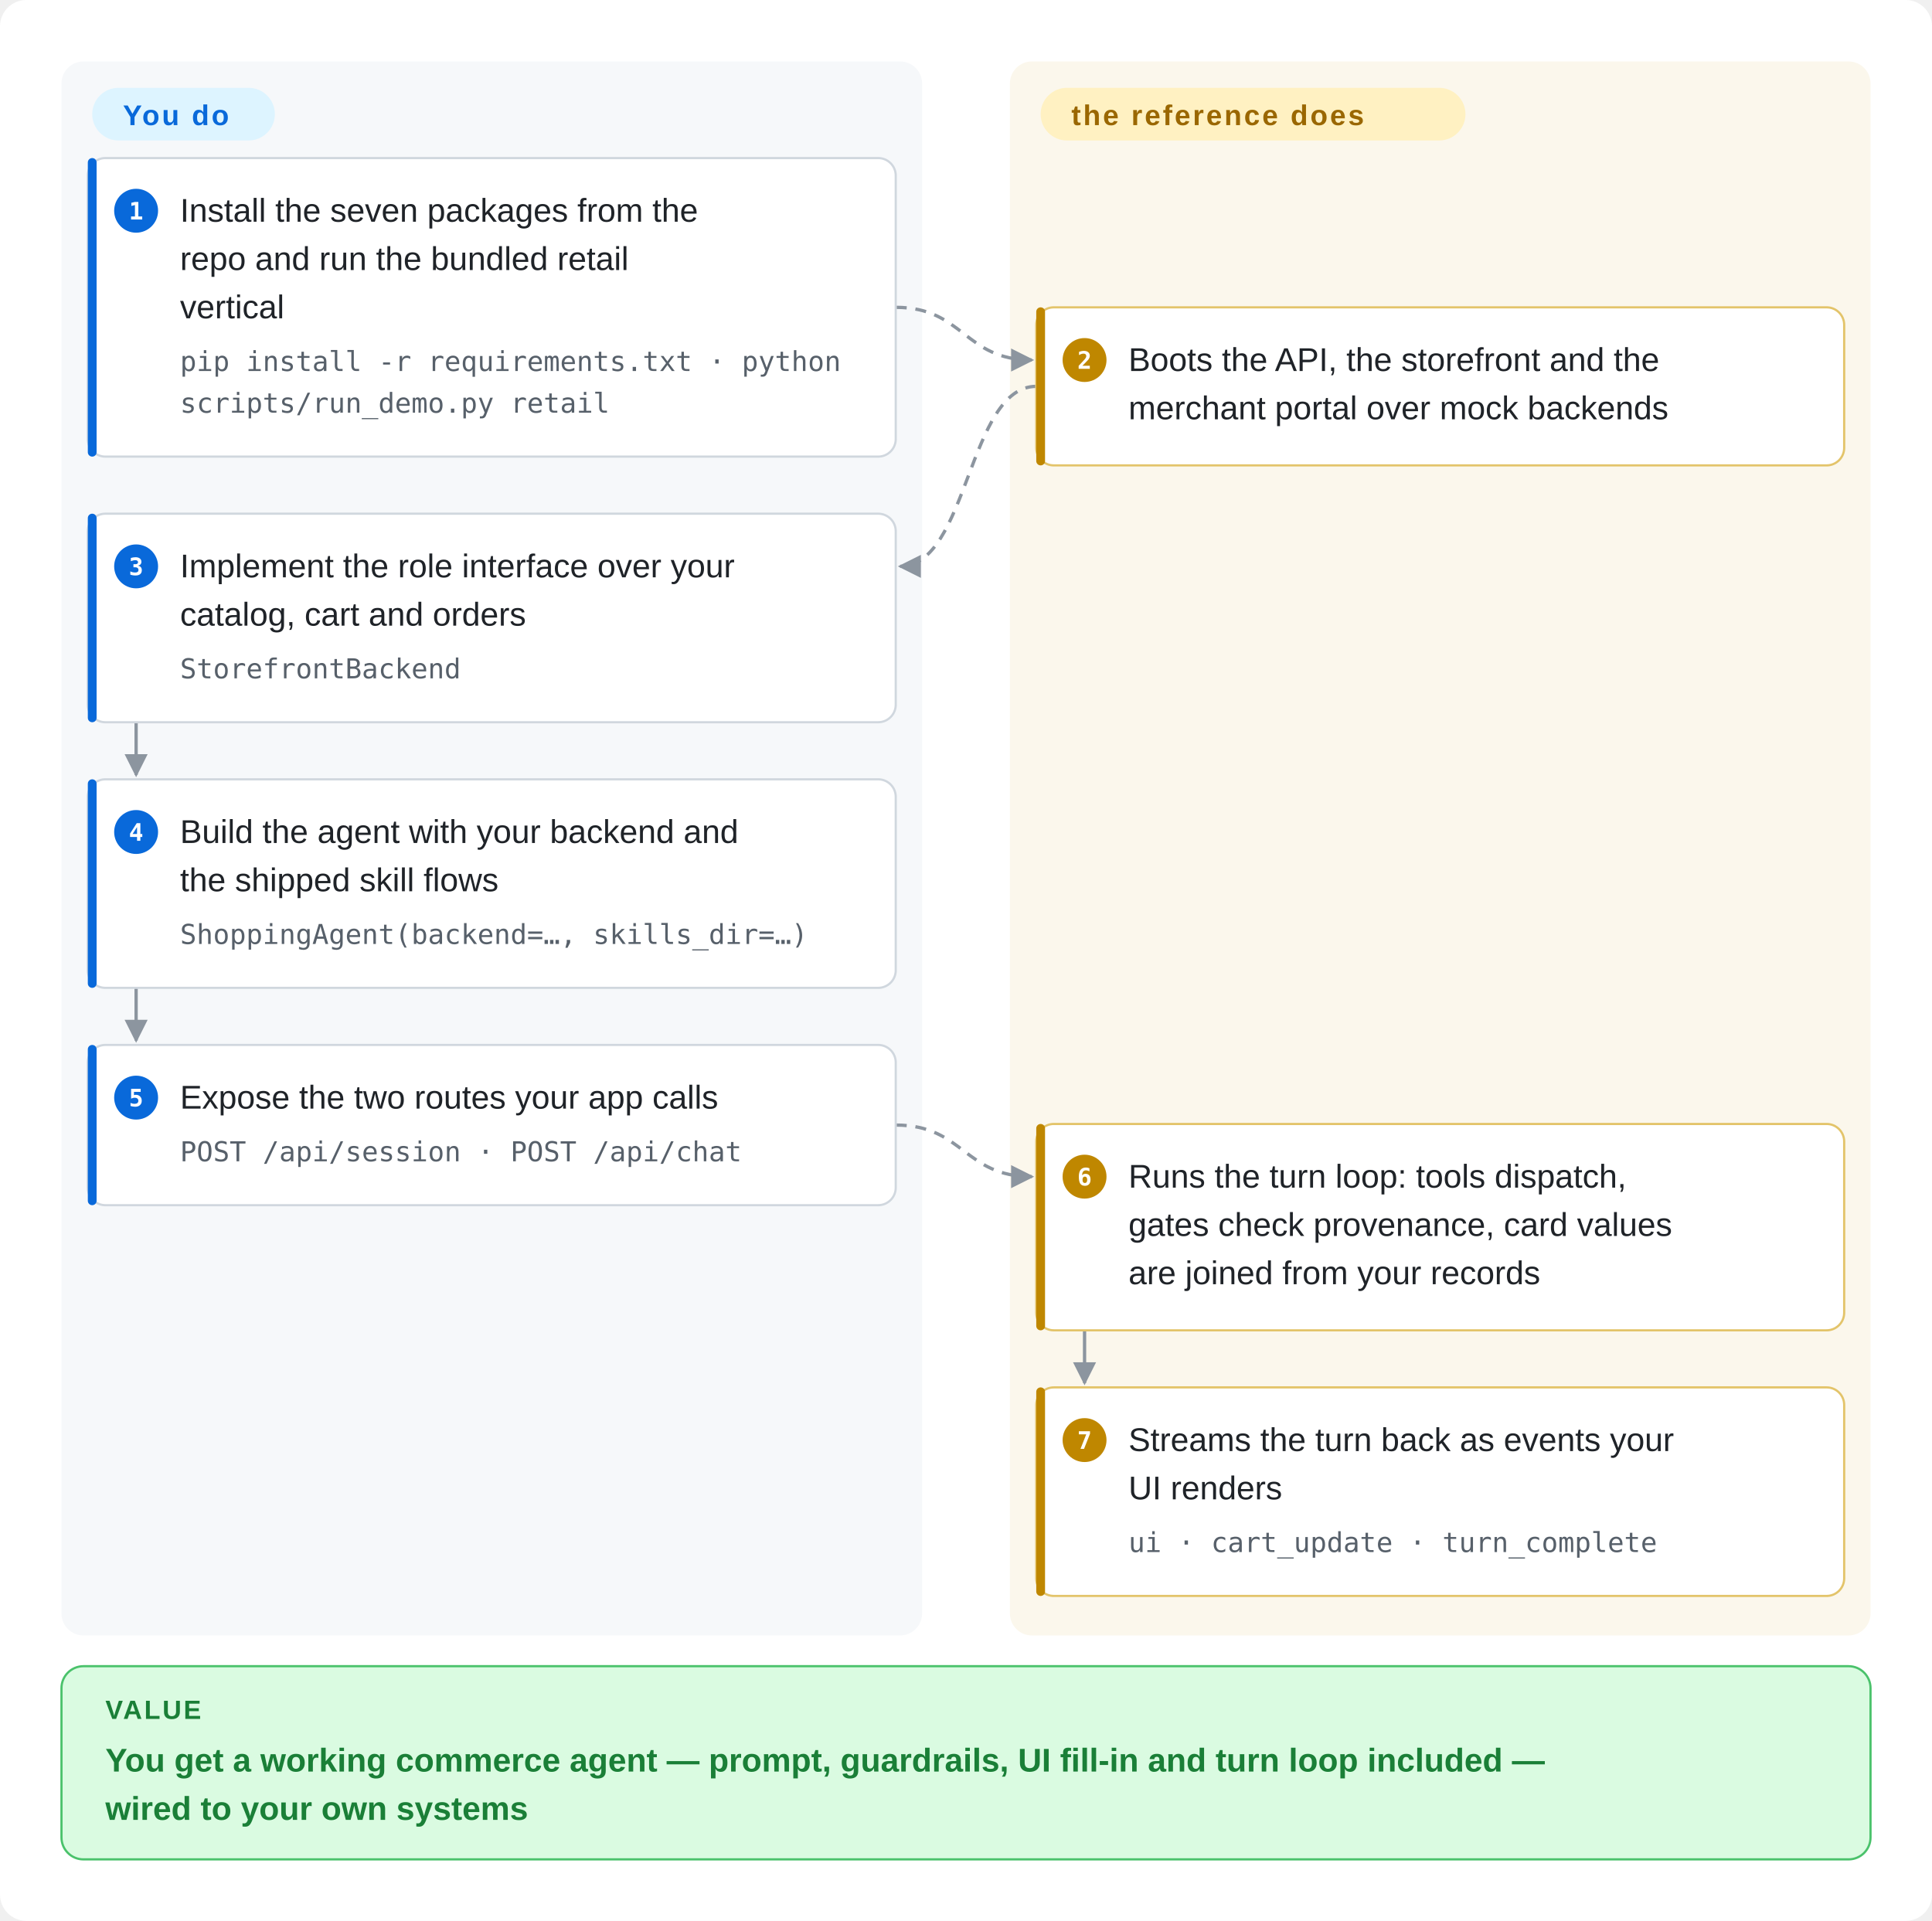
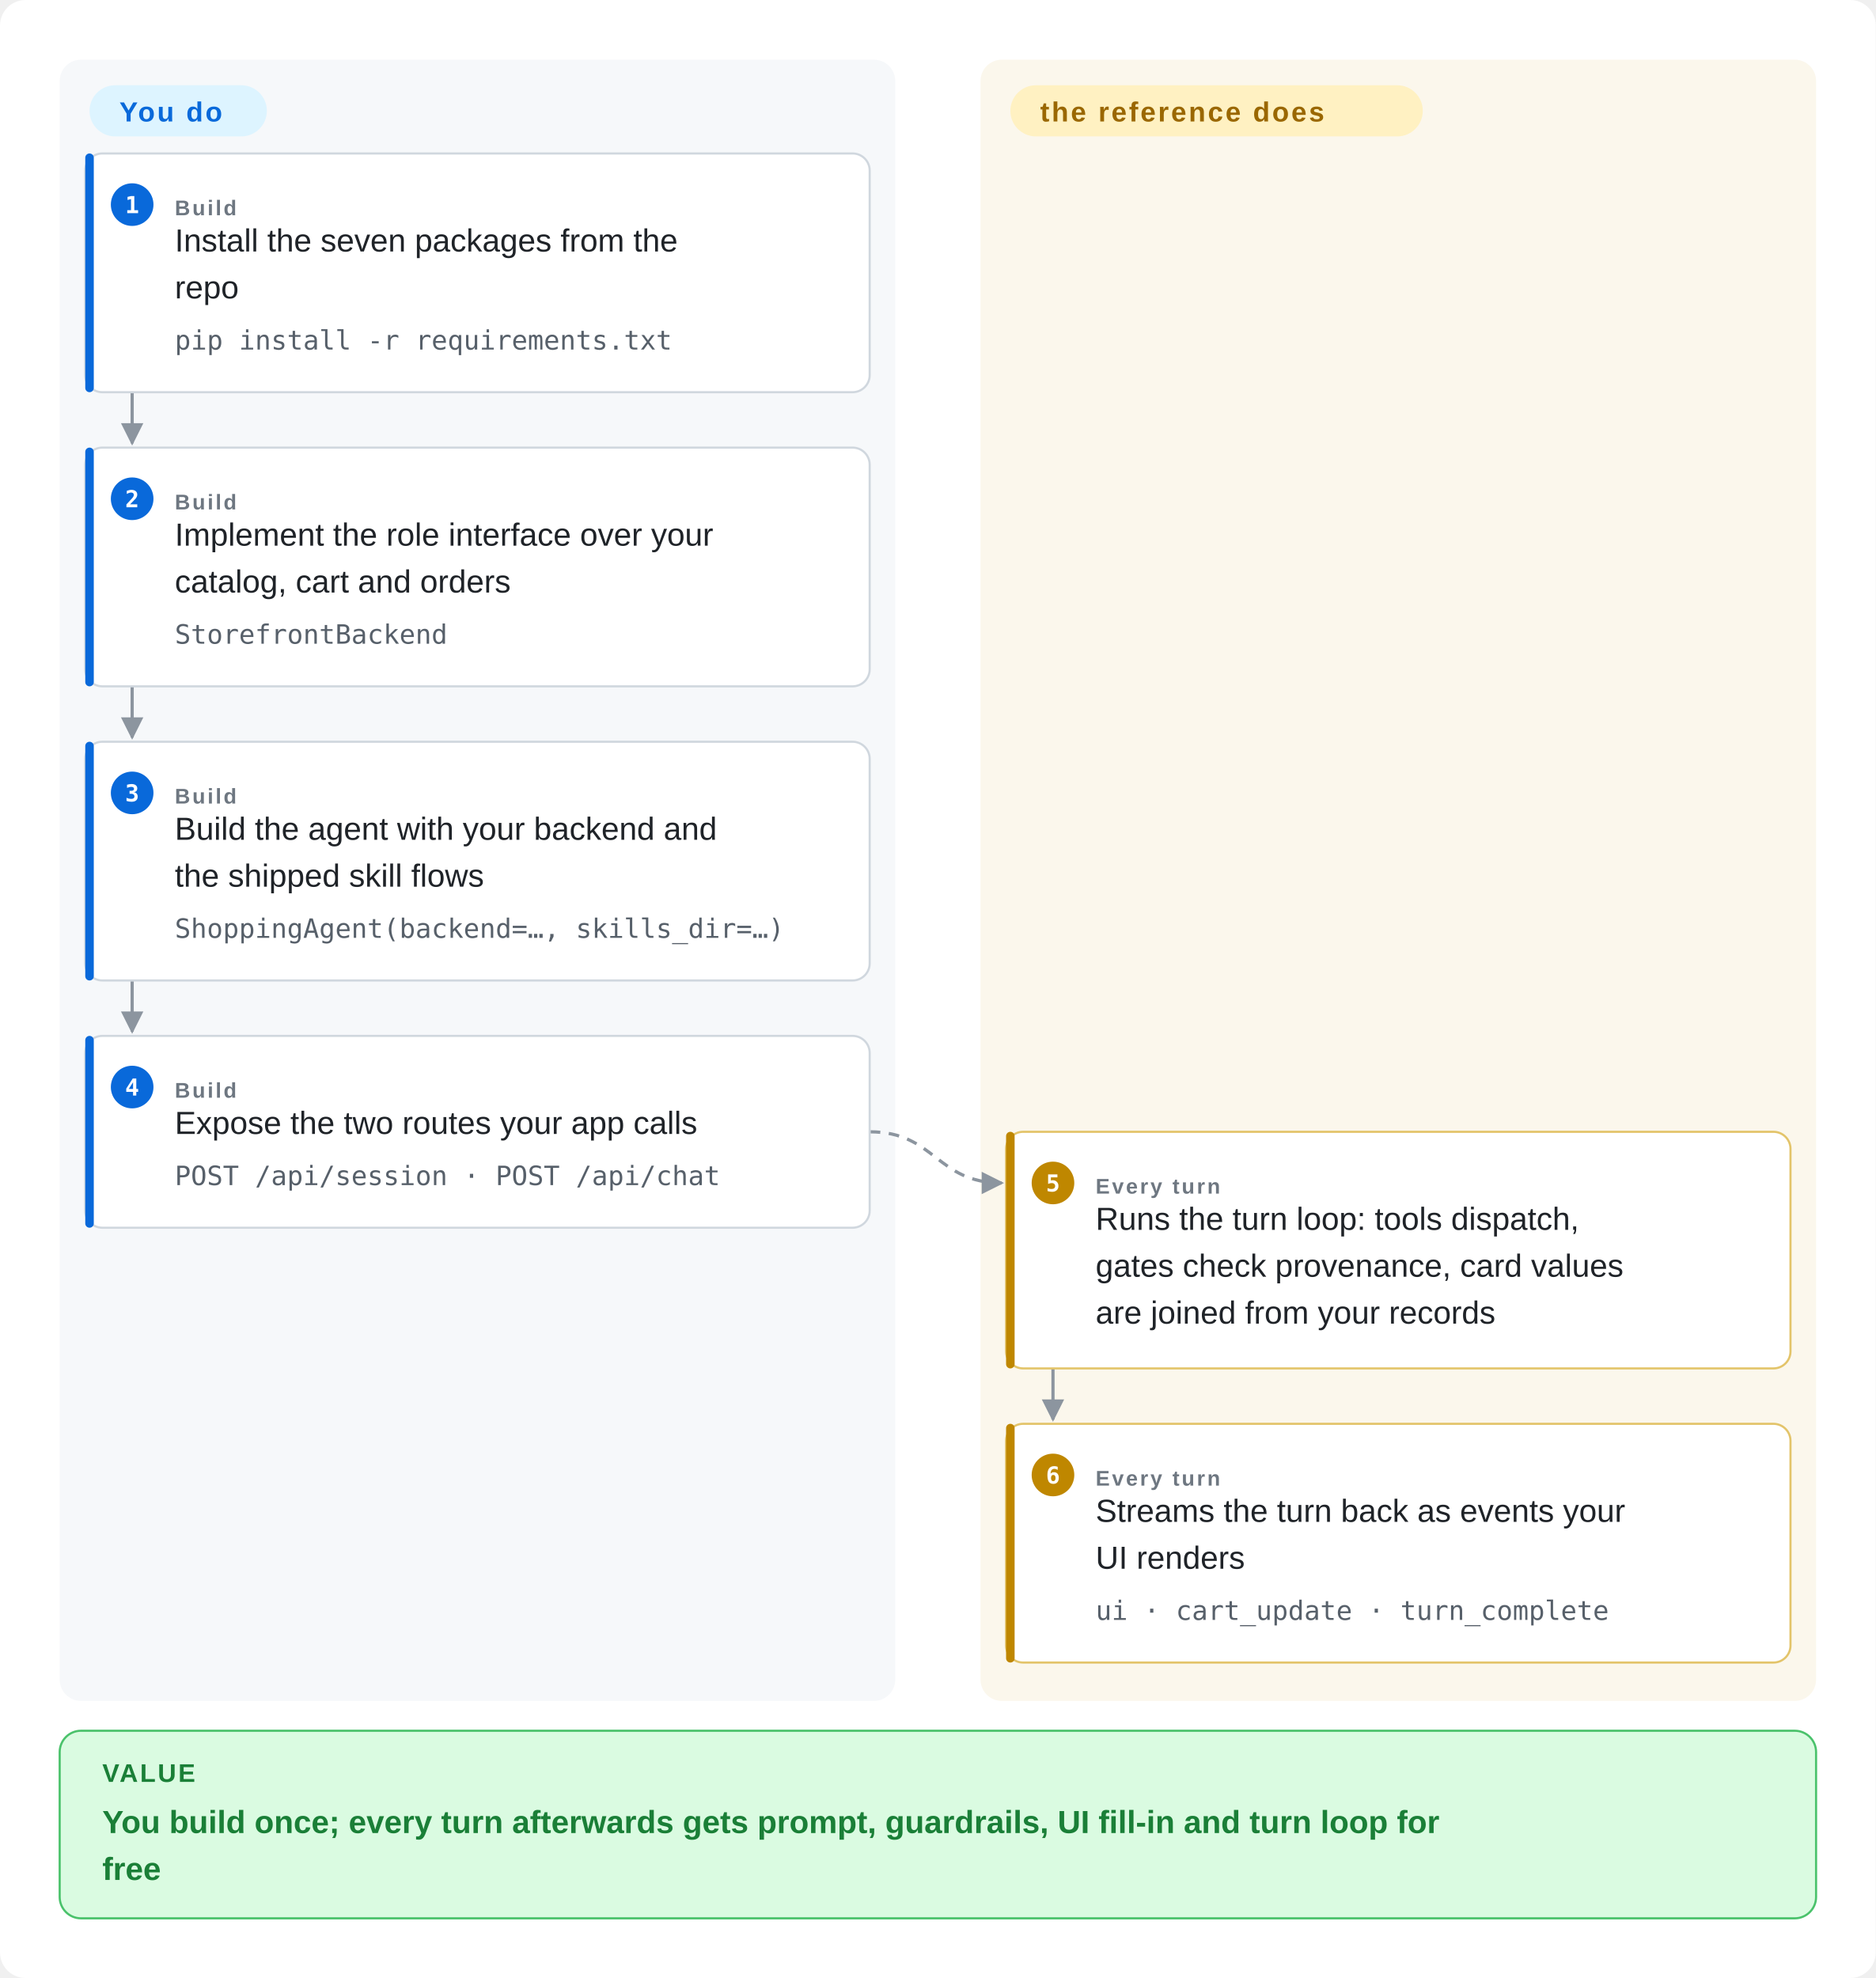
- <svg xmlns="http://www.w3.org/2000/svg" width="880" height="875" viewBox="0 0 880 875" role="img">
+ <svg xmlns="http://www.w3.org/2000/svg" width="880" height="928" viewBox="0 0 880 928" role="img">
  <style>
.bg{fill:#ffffff}.lane{fill:#f6f8fa}.laneT{fill:#fbf7ec}
.hdr{font:600 13px -apple-system,'Segoe UI','Helvetica Neue',Arial,sans-serif;letter-spacing:.08em}
.hY{fill:#0969da}.hT{fill:#9a6700}
.pillY{fill:#ddf4ff}.pillT{fill:#fff1c2}
.card{fill:#ffffff;stroke:#d0d7de;stroke-width:1}
.cardT{fill:#ffffff;stroke:#e3c46a;stroke-width:1}
.accY{fill:#0969da}.accT{fill:#bf8700}
.t{font:500 15px -apple-system,'Segoe UI','Helvetica Neue',Arial,sans-serif;fill:#1f2328}
.c{font:12.5px 'SF Mono',Menlo,Consolas,monospace;fill:#57606a}
.num{font:700 11px 'SF Mono',Menlo,Consolas,monospace;fill:#ffffff}
.edge{stroke:#8c959f;stroke-width:1.5;fill:none}
.hand{stroke:#8c959f;stroke-width:1.5;fill:none;stroke-dasharray:5 4}
.ah{fill:#8c959f}
.val{fill:#dafbe1;stroke:#4ac26b;stroke-width:1}
.valK{font:700 12px -apple-system,'Segoe UI','Helvetica Neue',Arial,sans-serif;fill:#1a7f37;letter-spacing:.08em}
.valT{font:600 15px -apple-system,'Segoe UI','Helvetica Neue',Arial,sans-serif;fill:#1a7f37}
@media (prefers-color-scheme: dark){
.bg{fill:#0d1117}.lane{fill:#161b22}.laneT{fill:#1c1a14}
.hY{fill:#58a6ff}.hT{fill:#d4a72c}.pillY{fill:#0c2d6b}.pillT{fill:#3b2e0a}
.card{fill:#0d1117;stroke:#30363d}.cardT{fill:#0d1117;stroke:#6e5a1f}
.accY{fill:#1f6feb}.accT{fill:#9e6a03}
.t{fill:#e6edf3}.c{fill:#8b949e}
.edge,.hand{stroke:#6e7681}.ah{fill:#6e7681}
.val{fill:#0f2d1a;stroke:#2ea043}.valK,.valT{fill:#3fb950}
}
+ 
+ .ph{font:600 10px -apple-system,'Segoe UI','Helvetica Neue',Arial,sans-serif;fill:#6e7781;letter-spacing:.1em}
+ @media (prefers-color-scheme: dark){.ph{fill:#8b949e}}
</style>
  <defs>
    <marker id="a" viewBox="0 0 10 10" refX="9" refY="5" markerWidth="7" markerHeight="7" orient="auto-start-reverse">
      <path class="ah" d="M0,0 L10,5 L0,10 z" />
    </marker>
  </defs>
-   <rect class="bg" width="880" height="875" rx="12" />
-   <rect class="lane" x="28" y="28" width="392" height="717" rx="10" />
+   <rect class="bg" width="880" height="928" rx="12" />
+   <rect class="lane" x="28" y="28" width="392" height="770" rx="10" />
  <rect class="pillY" x="42" y="40" width="83.2" height="24" rx="12" />
  <text class="hdr hY" x="56" y="57">You do</text>
-   <rect class="laneT" x="460" y="28" width="392" height="717" rx="10" />
+   <rect class="laneT" x="460" y="28" width="392" height="770" rx="10" />
  <rect class="pillT" x="474" y="40" width="193.5" height="24" rx="12" />
  <text class="hdr hT" x="488" y="57">the reference does</text>
-   <path class="hand" d="M408,140.0 C439.0,140.0 439.0,164 470,164" marker-end="url(#a)" />
-   <path class="hand" d="M472,176.0 C441.0,176.0 441.0,258 410,258" marker-end="url(#a)" />
-   <path class="edge" d="M62,329 L62,353" marker-end="url(#a)" />
-   <path class="edge" d="M62,450 L62,474" marker-end="url(#a)" />
-   <path class="hand" d="M408,512.5 C439.0,512.5 439.0,536 470,536" marker-end="url(#a)" />
-   <path class="edge" d="M494,606 L494,630" marker-end="url(#a)" />
-   <rect class="card" x="40" y="72" width="368" height="136" rx="8" />
-   <rect class="accY" x="40" y="72" width="4" height="136" rx="2" />
+   <path class="edge" d="M62,184 L62,208" marker-end="url(#a)" />
+   <path class="edge" d="M62,322 L62,346" marker-end="url(#a)" />
+   <path class="edge" d="M62,460 L62,484" marker-end="url(#a)" />
+   <path class="hand" d="M408,531.0 C439.0,531.0 439.0,555 470,555" marker-end="url(#a)" />
+   <path class="edge" d="M494,642 L494,666" marker-end="url(#a)" />
+   <rect class="card" x="40" y="72" width="368" height="112" rx="8" />
+   <rect class="accY" x="40" y="72" width="4" height="112" rx="2" />
  <circle class="accY" cx="62" cy="96" r="10" />
  <text class="num" x="62" y="100" text-anchor="middle">1</text>
-   <text class="t" x="82" y="101">Install the seven packages from the</text>
-   <text class="t" x="82" y="123">repo and run the bundled retail</text>
-   <text class="t" x="82" y="145">vertical</text>
-   <text class="c" x="82" y="169">pip install -r requirements.txt · python</text>
-   <text class="c" x="82" y="188">scripts/run_demo.py retail</text>
-   <rect class="cardT" x="472" y="140" width="368" height="72" rx="8" />
-   <rect class="accT" x="472" y="140" width="4" height="72" rx="2" />
-   <circle class="accT" cx="494" cy="164" r="10" />
-   <text class="num" x="494" y="168" text-anchor="middle">2</text>
-   <text class="t" x="514" y="169">Boots the API, the storefront and the</text>
-   <text class="t" x="514" y="191">merchant portal over mock backends</text>
-   <rect class="card" x="40" y="234" width="368" height="95" rx="8" />
-   <rect class="accY" x="40" y="234" width="4" height="95" rx="2" />
-   <circle class="accY" cx="62" cy="258" r="10" />
-   <text class="num" x="62" y="262" text-anchor="middle">3</text>
-   <text class="t" x="82" y="263">Implement the role interface over your</text>
-   <text class="t" x="82" y="285">catalog, cart and orders</text>
-   <text class="c" x="82" y="309">StorefrontBackend</text>
-   <rect class="card" x="40" y="355" width="368" height="95" rx="8" />
-   <rect class="accY" x="40" y="355" width="4" height="95" rx="2" />
-   <circle class="accY" cx="62" cy="379" r="10" />
-   <text class="num" x="62" y="383" text-anchor="middle">4</text>
-   <text class="t" x="82" y="384">Build the agent with your backend and</text>
-   <text class="t" x="82" y="406">the shipped skill flows</text>
-   <text class="c" x="82" y="430">ShoppingAgent(backend=…, skills_dir=…)</text>
-   <rect class="card" x="40" y="476" width="368" height="73" rx="8" />
-   <rect class="accY" x="40" y="476" width="4" height="73" rx="2" />
-   <circle class="accY" cx="62" cy="500" r="10" />
-   <text class="num" x="62" y="504" text-anchor="middle">5</text>
-   <text class="t" x="82" y="505">Expose the two routes your app calls</text>
-   <text class="c" x="82" y="529">POST /api/session · POST /api/chat</text>
-   <rect class="cardT" x="472" y="512" width="368" height="94" rx="8" />
-   <rect class="accT" x="472" y="512" width="4" height="94" rx="2" />
-   <circle class="accT" cx="494" cy="536" r="10" />
-   <text class="num" x="494" y="540" text-anchor="middle">6</text>
-   <text class="t" x="514" y="541">Runs the turn loop: tools dispatch,</text>
-   <text class="t" x="514" y="563">gates check provenance, card values</text>
-   <text class="t" x="514" y="585">are joined from your records</text>
-   <rect class="cardT" x="472" y="632" width="368" height="95" rx="8" />
-   <rect class="accT" x="472" y="632" width="4" height="95" rx="2" />
-   <circle class="accT" cx="494" cy="656" r="10" />
-   <text class="num" x="494" y="660" text-anchor="middle">7</text>
-   <text class="t" x="514" y="661">Streams the turn back as events your</text>
-   <text class="t" x="514" y="683">UI renders</text>
-   <text class="c" x="514" y="707">ui · cart_update · turn_complete</text>
-   <rect class="val" x="28" y="759" width="824" height="88" rx="10" />
-   <text class="valK" x="48" y="783">VALUE</text>
-   <text class="valT" x="48" y="807">You get a working commerce agent — prompt, guardrails, UI fill-in and turn loop included —</text>
-   <text class="valT" x="48" y="829">wired to your own systems</text>
+   <text class="ph" x="82" y="101">Build</text>
+   <text class="t" x="82" y="118">Install the seven packages from the</text>
+   <text class="t" x="82" y="140">repo</text>
+   <text class="c" x="82" y="164">pip install -r requirements.txt</text>
+   <rect class="card" x="40" y="210" width="368" height="112" rx="8" />
+   <rect class="accY" x="40" y="210" width="4" height="112" rx="2" />
+   <circle class="accY" cx="62" cy="234" r="10" />
+   <text class="num" x="62" y="238" text-anchor="middle">2</text>
+   <text class="ph" x="82" y="239">Build</text>
+   <text class="t" x="82" y="256">Implement the role interface over your</text>
+   <text class="t" x="82" y="278">catalog, cart and orders</text>
+   <text class="c" x="82" y="302">StorefrontBackend</text>
+   <rect class="card" x="40" y="348" width="368" height="112" rx="8" />
+   <rect class="accY" x="40" y="348" width="4" height="112" rx="2" />
+   <circle class="accY" cx="62" cy="372" r="10" />
+   <text class="num" x="62" y="376" text-anchor="middle">3</text>
+   <text class="ph" x="82" y="377">Build</text>
+   <text class="t" x="82" y="394">Build the agent with your backend and</text>
+   <text class="t" x="82" y="416">the shipped skill flows</text>
+   <text class="c" x="82" y="440">ShoppingAgent(backend=…, skills_dir=…)</text>
+   <rect class="card" x="40" y="486" width="368" height="90" rx="8" />
+   <rect class="accY" x="40" y="486" width="4" height="90" rx="2" />
+   <circle class="accY" cx="62" cy="510" r="10" />
+   <text class="num" x="62" y="514" text-anchor="middle">4</text>
+   <text class="ph" x="82" y="515">Build</text>
+   <text class="t" x="82" y="532">Expose the two routes your app calls</text>
+   <text class="c" x="82" y="556">POST /api/session · POST /api/chat</text>
+   <rect class="cardT" x="472" y="531" width="368" height="111" rx="8" />
+   <rect class="accT" x="472" y="531" width="4" height="111" rx="2" />
+   <circle class="accT" cx="494" cy="555" r="10" />
+   <text class="num" x="494" y="559" text-anchor="middle">5</text>
+   <text class="ph" x="514" y="560">Every turn</text>
+   <text class="t" x="514" y="577">Runs the turn loop: tools dispatch,</text>
+   <text class="t" x="514" y="599">gates check provenance, card values</text>
+   <text class="t" x="514" y="621">are joined from your records</text>
+   <rect class="cardT" x="472" y="668" width="368" height="112" rx="8" />
+   <rect class="accT" x="472" y="668" width="4" height="112" rx="2" />
+   <circle class="accT" cx="494" cy="692" r="10" />
+   <text class="num" x="494" y="696" text-anchor="middle">6</text>
+   <text class="ph" x="514" y="697">Every turn</text>
+   <text class="t" x="514" y="714">Streams the turn back as events your</text>
+   <text class="t" x="514" y="736">UI renders</text>
+   <text class="c" x="514" y="760">ui · cart_update · turn_complete</text>
+   <rect class="val" x="28" y="812" width="824" height="88" rx="10" />
+   <text class="valK" x="48" y="836">VALUE</text>
+   <text class="valT" x="48" y="860">You build once; every turn afterwards gets prompt, guardrails, UI fill-in and turn loop for</text>
+   <text class="valT" x="48" y="882">free</text>
</svg>
